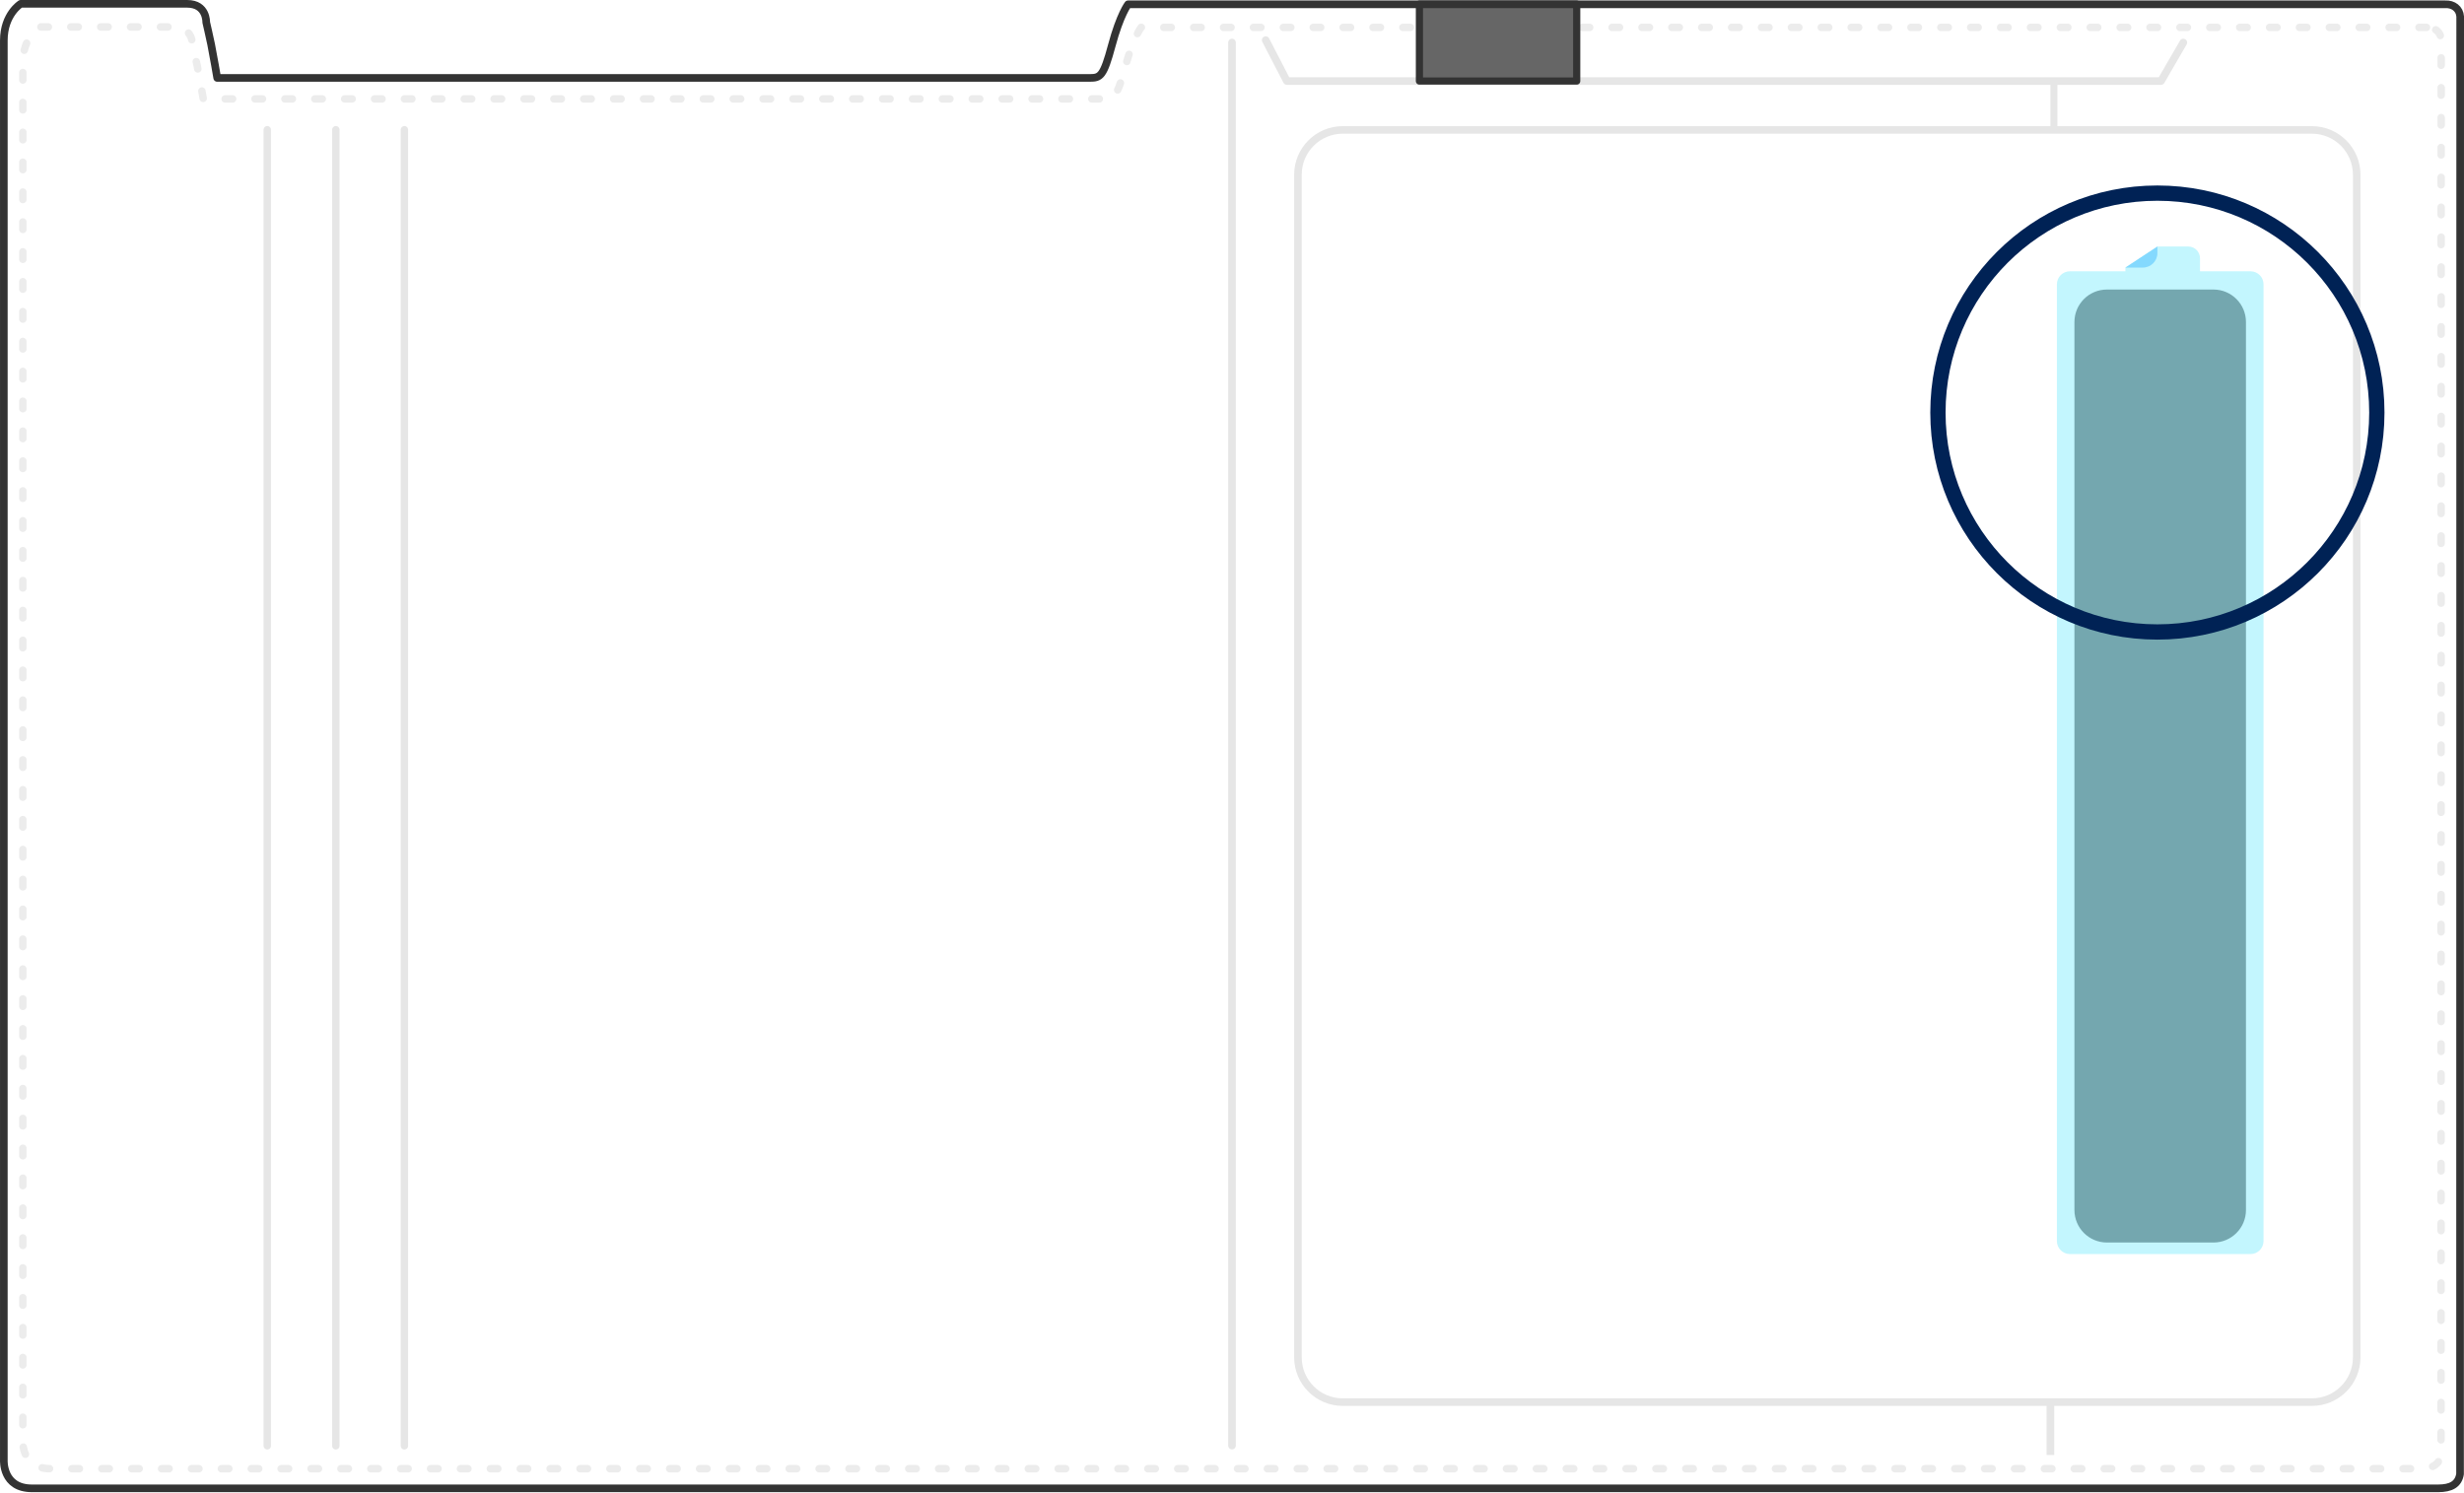
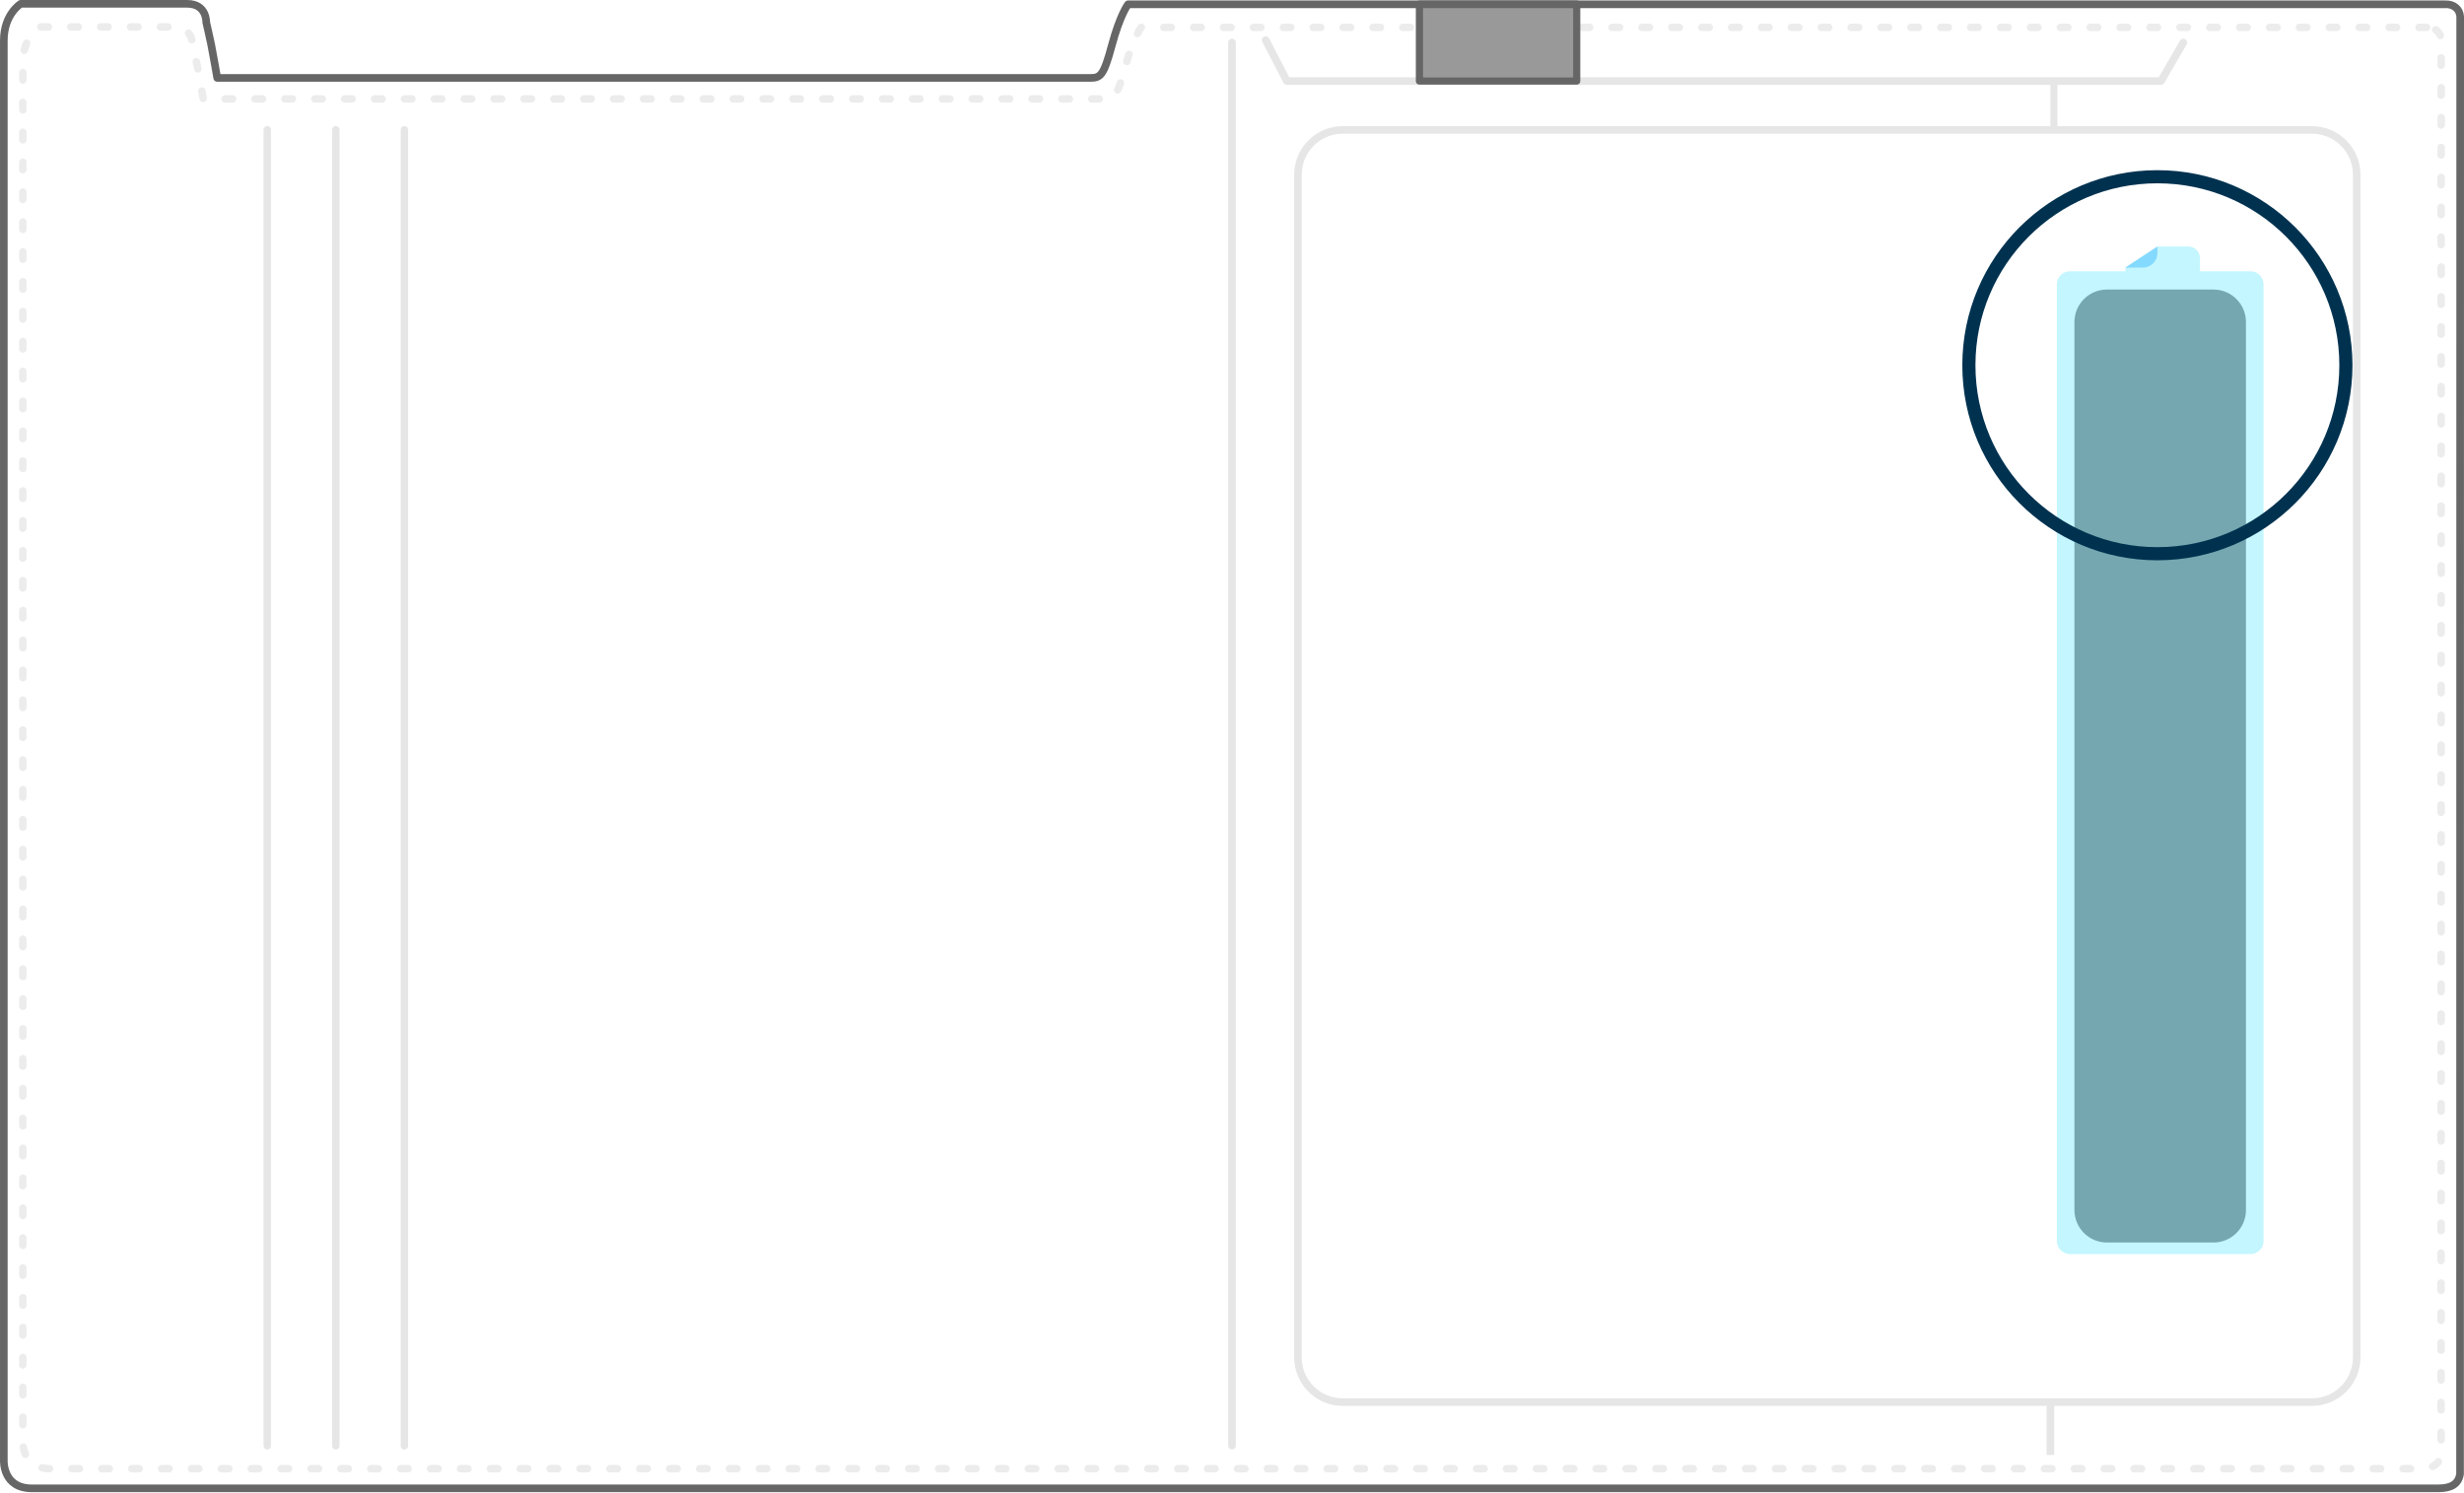
<svg xmlns="http://www.w3.org/2000/svg" width="1289.88" height="781.227" viewBox="0 0 1289.88 781.227" version="1.1" id="svg1" xml:space="preserve">
  <defs id="defs1">
    <rect x="702.852" y="112.136" width="498.757" height="376.456" id="rect6" />
    <rect x="922.501" y="335.352" width="361.054" height="204.648" id="rect5" />
  </defs>
  <g id="layer2" transform="translate(-245.0248,-193.3134)">
    <path style="fill:none;stroke:#ececec;stroke-width:3.911;stroke-linecap:round;stroke-linejoin:round;stroke-miterlimit:20;stroke-dasharray:3.911, 11.734;stroke-dashoffset:0" d="M 1515.263,207.659 H 842.402 c 0,0 -4.114,5.207 -8.379,20.906 -4.264,15.699 -5.914,16.531 -11.336,16.531 H 351.439 c 0,0 -1.969,-11.392 -3.126,-17.055 -0.771,-3.772 -2.542,-11.266 -2.542,-11.266 0,0 0.366,-9.362 -9.798,-9.362 H 265.676 c 0,0 -8.689,5.286 -8.689,18.628 v 721.966 c 0,0 -0.739,14.253 14.448,14.253 H 1511.628 c 6.541,-0.002 10.426,-2.082 11.25,-7.28 l 0.071,-741.077 c -0.239,-3.985 -3.584,-6.44 -7.685,-6.243 z" id="path1-3" />
    <path style="fill:none;stroke:#e6e6e6;stroke-width:4;stroke-linecap:round;stroke-linejoin:round;stroke-miterlimit:20;stroke-dasharray:none" d="m 907.611,214.327 11.087,21.421 h 151.719 305.867 l 11.685,-20.158" id="path4" />
-     <rect style="display:inline;fill:#666666;stroke:#333333;stroke-width:3.761;stroke-linecap:round;stroke-linejoin:round;stroke-miterlimit:20;stroke-dasharray:none" id="rect1" width="82.339" height="40.302" x="988.078" y="195.447" />
-     <path style="fill:none;stroke:#333333;stroke-width:4;stroke-linecap:round;stroke-linejoin:round;stroke-miterlimit:20;stroke-dasharray:none" d="M 1525.098,195.566 H 835.56 c 0,0 -4.179,5.362 -8.51,21.526 -4.331,16.164 -6.007,17.021 -11.514,17.021 h -456.803 c 0,0 -2,-11.729 -3.175,-17.56 -0.783,-3.883 -2.582,-11.6 -2.582,-11.6 0,0 0.371,-9.639 -9.952,-9.639 h -87.166 c 0,0 -8.826,5.443 -8.826,19.18 v 743.371 c 0,0 -0.751,14.675 14.675,14.675 h 1259.699 c 6.644,-0.002 10.59,-2.144 11.427,-7.496 l 0.072,-763.05 c -0.243,-4.103 -3.64,-6.631 -7.806,-6.428 z" id="path1" />
+     <rect style="display:inline;fill:#999999;stroke:#666666;stroke-width:3.761;stroke-linecap:round;stroke-linejoin:round;stroke-miterlimit:20;stroke-dasharray:none" id="rect1" width="82.339" height="40.302" x="988.078" y="195.447" />
+     <path style="fill:none;stroke:#666666;stroke-width:4;stroke-linecap:round;stroke-linejoin:round;stroke-miterlimit:20;stroke-dasharray:none" d="M 1525.098,195.566 H 835.56 c 0,0 -4.179,5.362 -8.51,21.526 -4.331,16.164 -6.007,17.021 -11.514,17.021 h -456.803 c 0,0 -2,-11.729 -3.175,-17.56 -0.783,-3.883 -2.582,-11.6 -2.582,-11.6 0,0 0.371,-9.639 -9.952,-9.639 h -87.166 c 0,0 -8.826,5.443 -8.826,19.18 v 743.371 c 0,0 -0.751,14.675 14.675,14.675 h 1259.699 c 6.644,-0.002 10.59,-2.144 11.427,-7.496 l 0.072,-763.05 c -0.243,-4.103 -3.64,-6.631 -7.806,-6.428 z" id="path1" />
    <rect style="fill:#1a1a1a;stroke:#1a1a1a;stroke-width:3.539;stroke-linecap:round;stroke-linejoin:round;stroke-miterlimit:20;stroke-dasharray:none" id="rect2" width="86.247" height="495.398" x="1332.745" y="346.672" ry="15.23" />
    <rect style="fill:none;stroke:#e6e6e6;stroke-width:3.959;stroke-linecap:round;stroke-linejoin:round;stroke-miterlimit:20;stroke-dasharray:none" id="rect3" width="554.256" height="666.059" x="924.481" y="261.341" ry="23.451" />
    <path style="fill:none;stroke:#e6e6e6;stroke-width:4;stroke-linecap:round;stroke-linejoin:round;stroke-miterlimit:20;stroke-dasharray:none" d="M 889.965,215.598 V 950.151" id="path3" />
    <path style="fill:none;stroke:#e6e6e6;stroke-width:3.654;stroke-linecap:square;stroke-linejoin:miter;stroke-miterlimit:20;stroke-dasharray:none" d="m 1320.226,239.418 v 18.275" id="path3-25" />
    <path style="fill:none;stroke:#e6e6e6;stroke-width:3.868;stroke-linecap:round;stroke-linejoin:round;stroke-miterlimit:20;stroke-dasharray:none" d="M 384.934,261.232 V 950.281" id="path3-2" />
    <path style="fill:none;stroke:#e6e6e6;stroke-width:3.868;stroke-linecap:round;stroke-linejoin:round;stroke-miterlimit:20;stroke-dasharray:none" d="M 420.827,261.232 V 950.281" id="path3-2-5" />
    <path style="fill:none;stroke:#e6e6e6;stroke-width:3.868;stroke-linecap:round;stroke-linejoin:round;stroke-miterlimit:20;stroke-dasharray:none" d="M 456.72,261.232 V 950.281" id="path3-2-5-6" />
    <path style="fill:none;stroke:#e6e6e6;stroke-width:4;stroke-linecap:square;stroke-linejoin:miter;stroke-miterlimit:20;stroke-dasharray:none" d="m 1318.399,929.378 v 23.699" id="path3-25-4" />
    <g id="g4" style="opacity:0.653;fill:#a4f1fd;fill-opacity:1">
      <rect style="fill:#a4f1fd;fill-opacity:1;stroke:none;stroke-width:4.039;stroke-linecap:round;stroke-linejoin:round;stroke-miterlimit:20;stroke-dasharray:none" id="rect2-8" width="108.164" height="514.534" x="1321.786" y="335.352" ry="6.808" />
      <path style="stroke-width:3.849;stroke-linecap:square;stroke-miterlimit:20" d="m 1374.396,322.38 h 16.167 c 3.401,0 6.139,2.738 6.139,6.139 v 10.244 c 0,3.401 -2.738,6.139 -6.139,6.139 h -26.79 c -3.401,0 -6.139,-2.738 -6.139,-6.139 v -5.36 z" id="rect4" />
    </g>
    <path style="opacity:0.653;fill:#63c9fd;fill-opacity:1;stroke-width:4.77;stroke-linecap:square;stroke-miterlimit:20" d="m 1366.789,333.404 h -9.155 l 16.762,-11.024 v 3.416 c 0,4.214 -3.393,7.607 -7.607,7.607 z" id="path5" />
-     <circle style="opacity:1;fill:none;fill-opacity:1;stroke:#002255;stroke-width:8;stroke-linecap:butt;stroke-linejoin:miter;stroke-miterlimit:20;stroke-dasharray:none;stroke-dashoffset:0" id="path6" cx="1374.396" cy="409.306" r="114.882" />
+     <circle style="opacity:1;fill:none;fill-opacity:1;stroke:#003250;stroke-width:6.872;stroke-linecap:butt;stroke-linejoin:miter;stroke-miterlimit:20;stroke-dasharray:none;stroke-dashoffset:0;stroke-opacity:1" id="path6" cx="1374.396" cy="384.534" r="98.685" />
  </g>
</svg>
